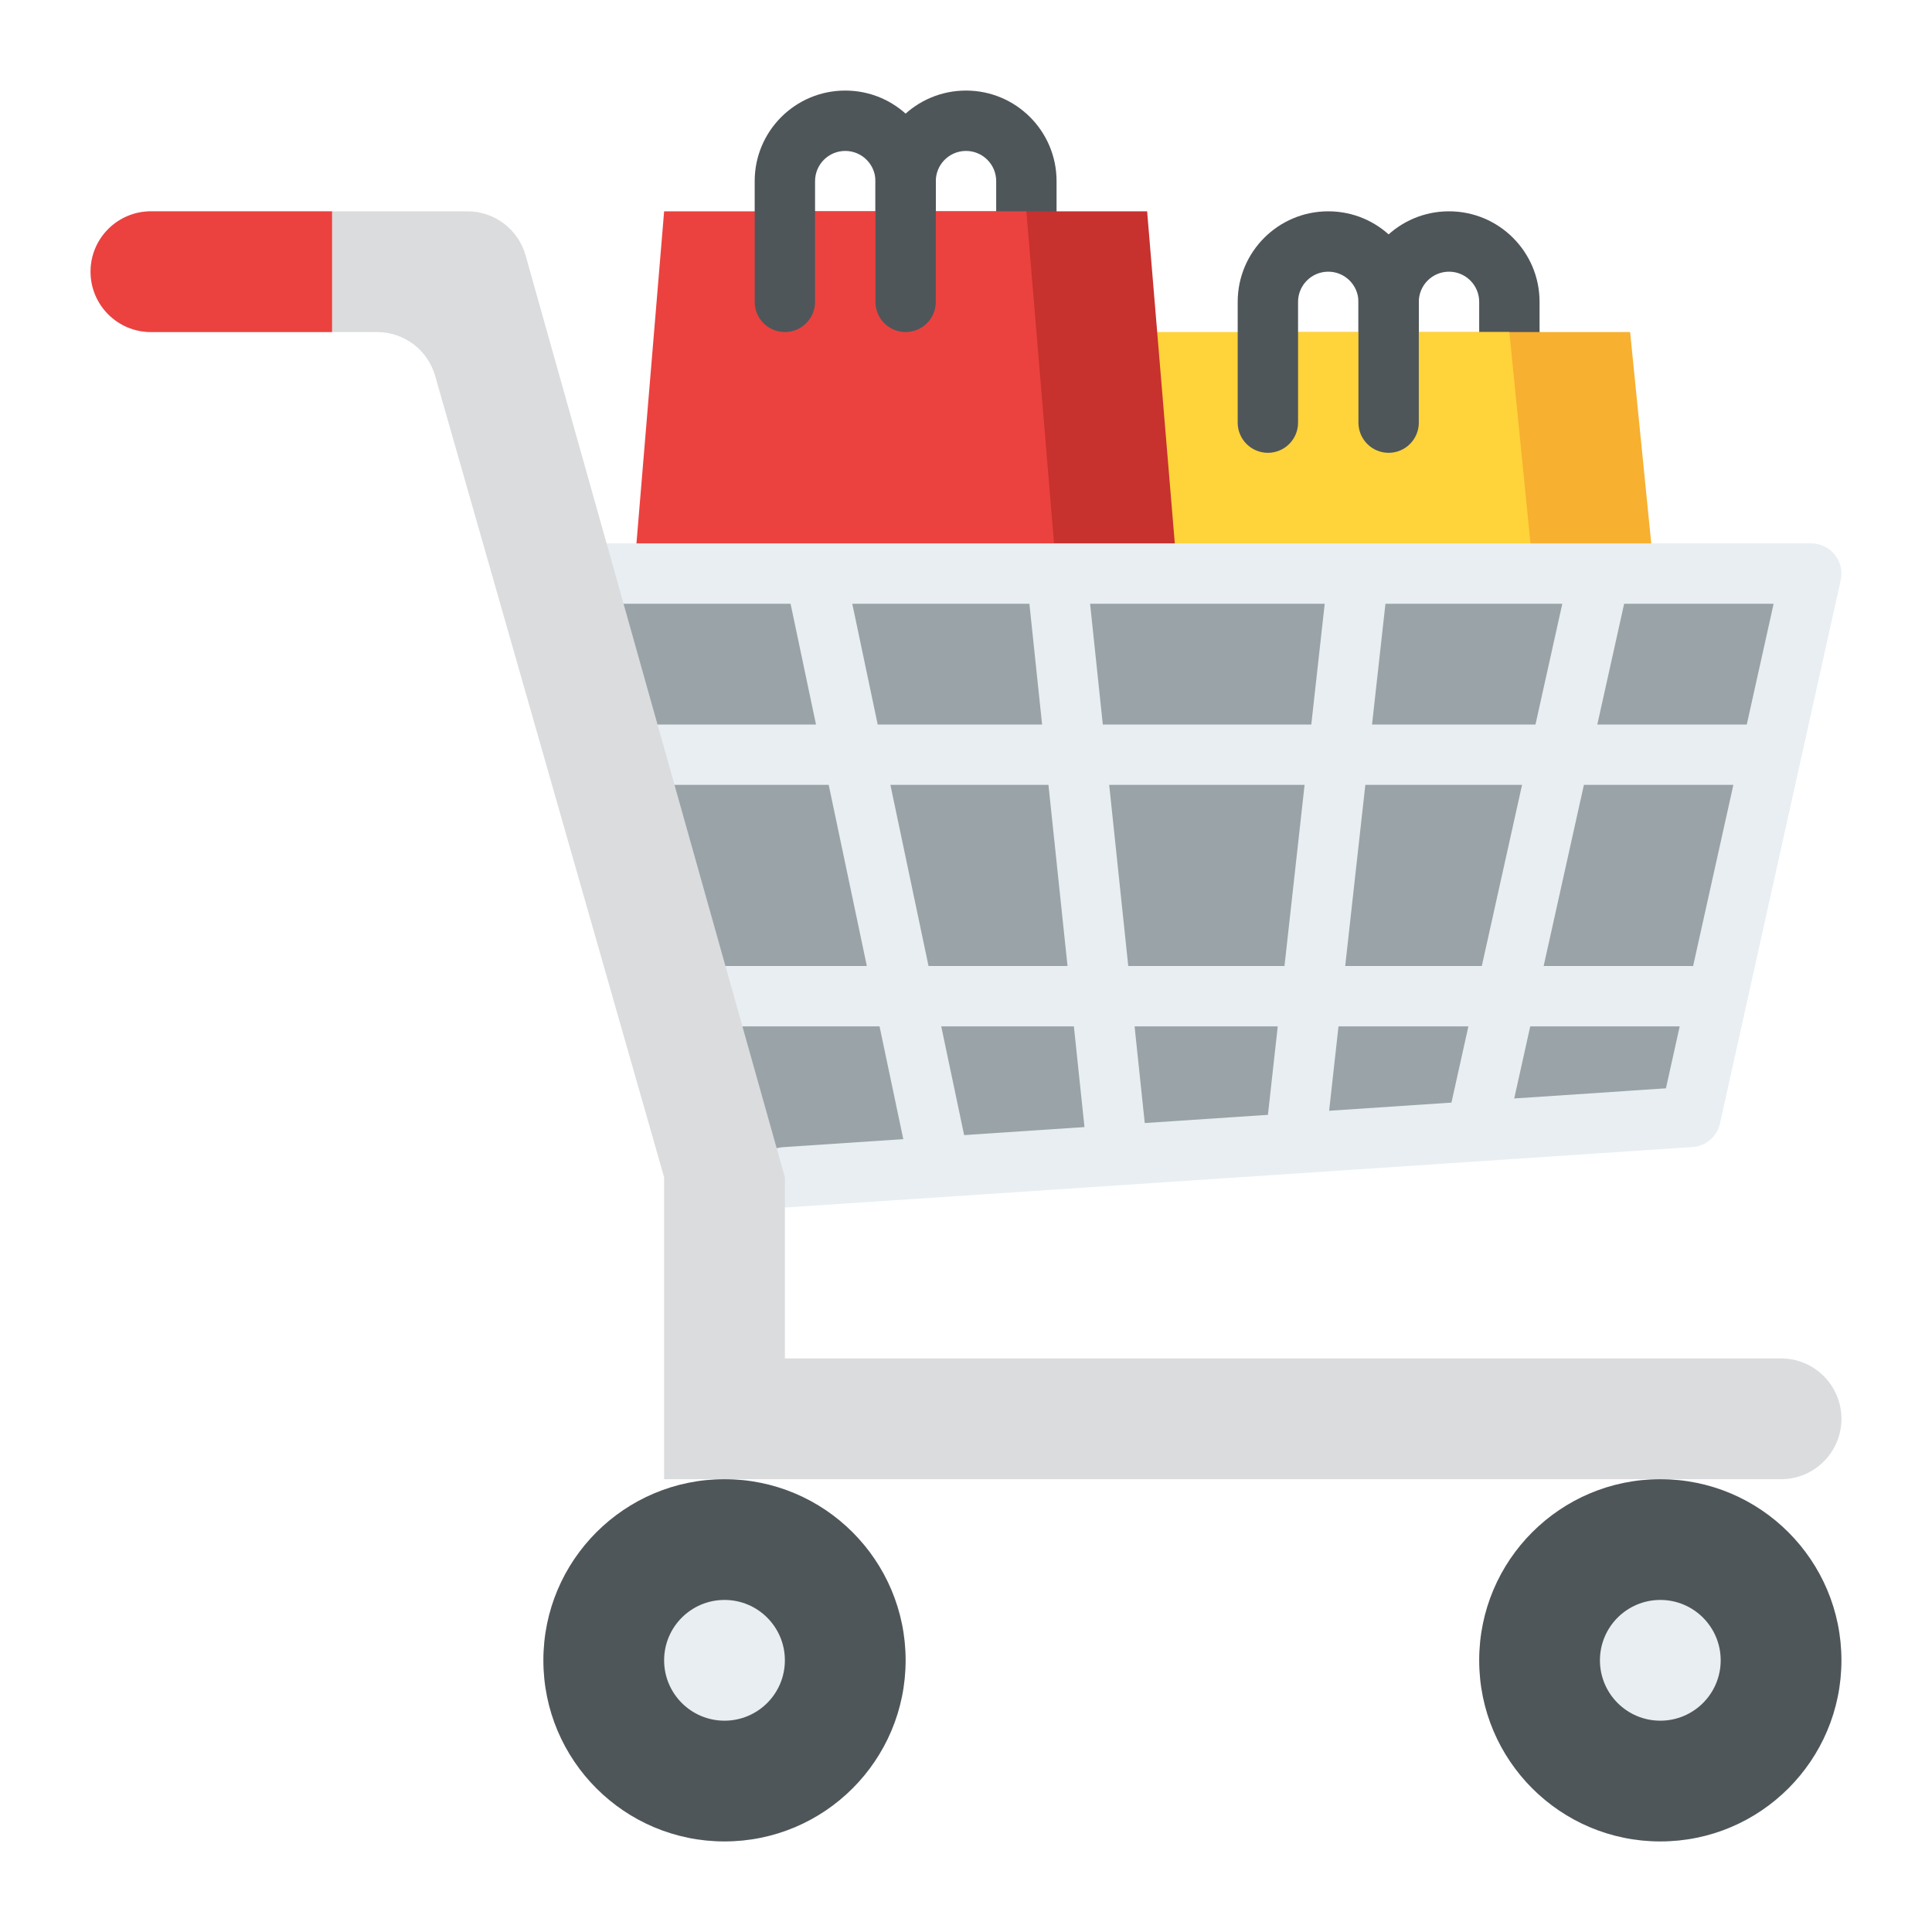
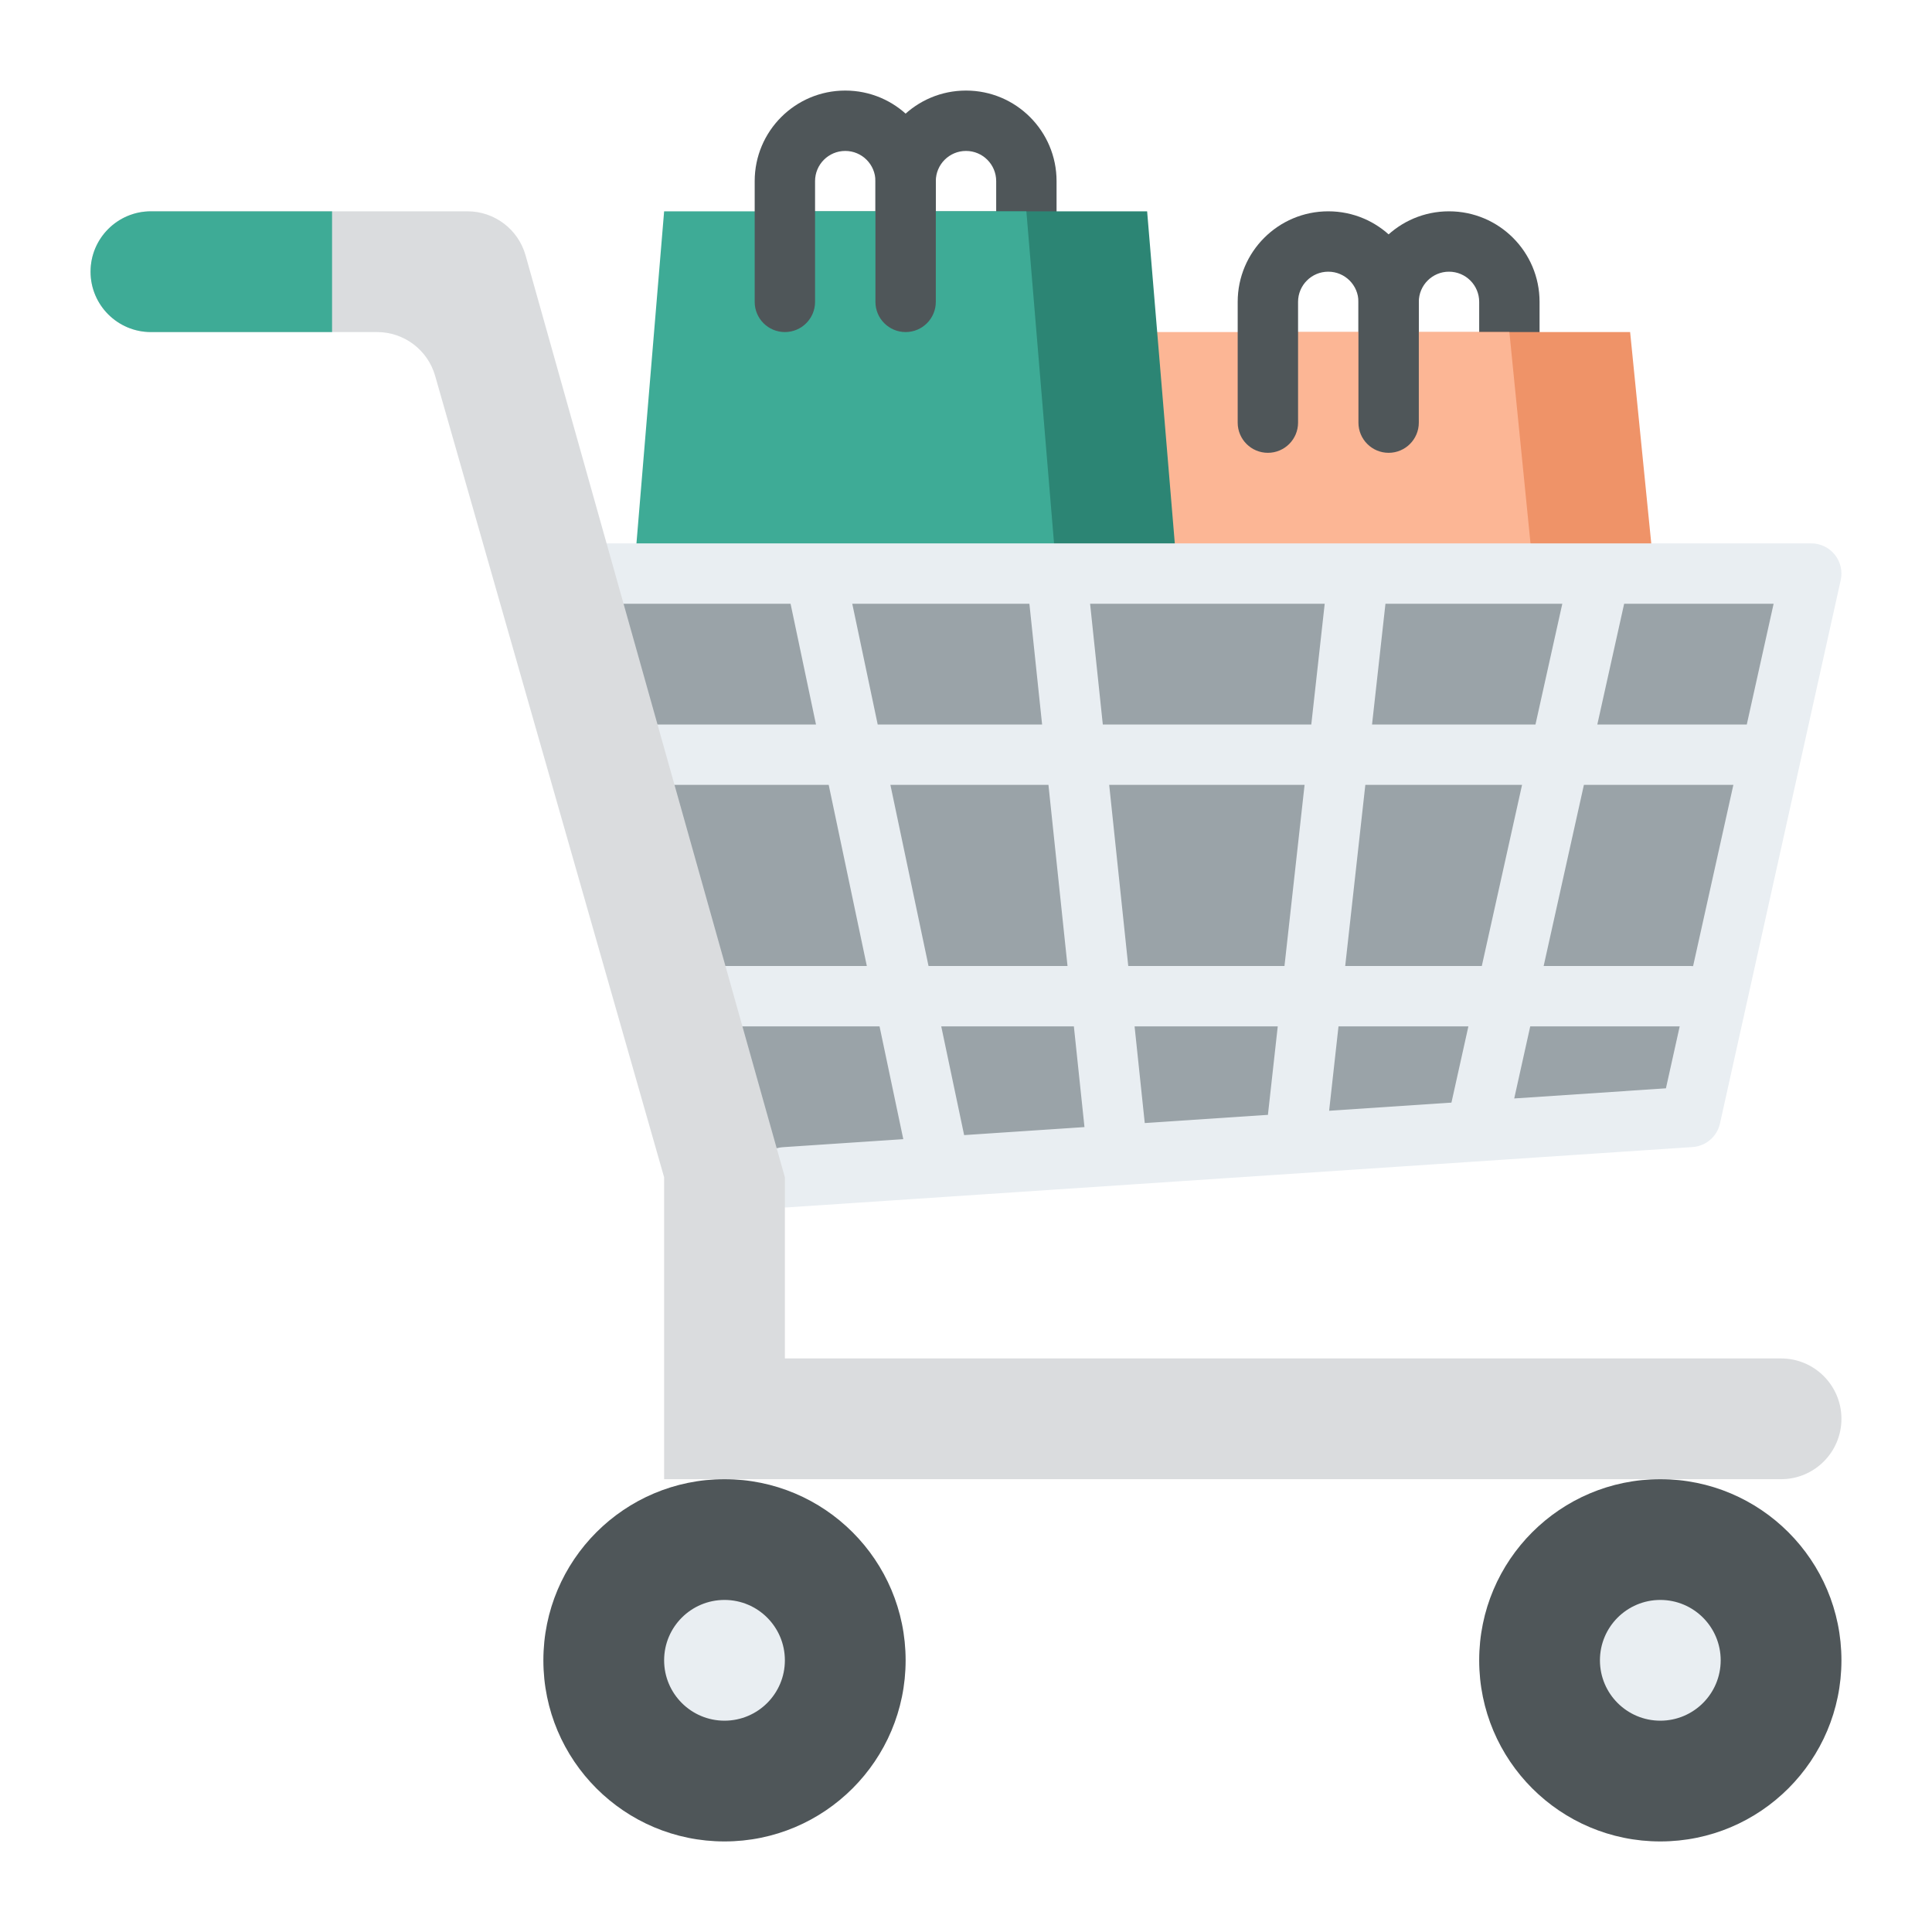
- <svg xmlns="http://www.w3.org/2000/svg" id="Flat" height="512" viewBox="0 0 512 512" width="512">
-   <path d="m272 72a8 8 0 0 1 -8-8v-16a8 8 0 0 0 -16 0v16a8 8 0 0 1 -16 0v-16a24 24 0 0 1 48 0v16a8 8 0 0 1 -8 8z" fill="#4f5659" />
-   <path d="m400 104a8 8 0 0 1 -8-8v-16a8 8 0 0 0 -16 0v16a8 8 0 0 1 -16 0v-16a24 24 0 0 1 48 0v16a8 8 0 0 1 -8 8z" fill="#4f5659" />
-   <path d="m440 168h-112l8-80h96z" fill="#f7b030" />
-   <path d="m408 168h-112l8-80h96z" fill="#ffd33a" />
-   <path d="m368 120a8 8 0 0 1 -8-8v-32a8 8 0 0 0 -16 0v32a8 8 0 0 1 -16 0v-32a24 24 0 0 1 48 0v32a8 8 0 0 1 -8 8z" fill="#4f5659" />
-   <path d="m312 152h-112l8-96h96z" fill="#c7312e" />
-   <path d="m144 152 48 160 256-16 32-144z" fill="#9aa3a8" />
-   <path d="m280 152h-112l8-96h96z" fill="#eb423f" />
-   <path d="m240 88a8 8 0 0 1 -8-8v-32a8 8 0 0 0 -16 0v32a8 8 0 0 1 -16 0v-32a24 24 0 0 1 48 0v32a8 8 0 0 1 -8 8z" fill="#4f5659" />
-   <circle cx="192" cy="440" fill="#4f5659" r="48" />
-   <circle cx="192" cy="440" fill="#e9eef2" r="16" />
-   <circle cx="440" cy="440" fill="#4f5659" r="48" />
-   <circle cx="440" cy="440" fill="#e9eef2" r="16" />
-   <path d="m486.24 146.994a8 8 0 0 0 -6.24-2.994h-320a8 8 0 0 0 0 16h49.509l6.737 32h-48.246a8 8 0 0 0 0 16h51.614l10.106 48h-37.72a8 8 0 0 0 0 16h41.088l6.293 29.89-31.913 2.128a8 8 0 0 0 .524 15.982c.179 0 .36-.006.54-.018l240-16a8 8 0 0 0 7.278-6.247l32-144a8 8 0 0 0 -1.57-6.741zm-23.324 45.006h-39.61l7.111-32h39.61zm-14.23 64.035c-.227-.02-.454-.035-.686-.035h-38.916l10.667-48h39.61zm-96.455 38.332 2.485-22.367h34.422l-4.49 20.206zm-48.858 3.257-2.697-25.624h37.941l-2.568 23.116c-.013.111-.012.22-.02.331zm110.654-137.624-7.111 32h-43.311l3.555-32zm-66.521 32h-55.251l-3.369-32h62.176zm-1.778 16-5.328 48h-41.4l-5.053-48zm10.766 48 5.333-48h41.533l-10.666 48zm-130.635-96h46.941l3.368 32h-43.568zm10.106 48h41.885l5.053 48h-36.833zm13.473 64h35.149l2.81 26.689-31.892 2.126zm151.847 19.1 4.244-19.1h39.609l-3.648 16.416z" fill="#e9eef2" />
-   <path d="m208 360v-48l-68.718-244.332a16 16 0 0 0 -15.403-11.668h-83.879a16 16 0 0 0 -16 16 16 16 0 0 0 16 16h59.931a16 16 0 0 1 15.385 11.6l60.684 212.4v80h296a16 16 0 0 0 16-16 16 16 0 0 0 -16-16z" fill="#dadcde" />
-   <path d="m88 56v32h-48a16 16 0 0 1 0-32z" fill="#eb423f" />
+ <svg xmlns="http://www.w3.org/2000/svg" version="1.1" width="512" height="512" x="0" y="0" viewBox="0 0 512 512" style="enable-background:new 0 0 512 512" xml:space="preserve" class="">
+   <g>
+     <path fill="#4f5659" d="M272 72a8 8 0 0 1-8-8V48a8 8 0 0 0-16 0v16a8 8 0 0 1-16 0V48a24 24 0 0 1 48 0v16a8 8 0 0 1-8 8zM400 104a8 8 0 0 1-8-8V80a8 8 0 0 0-16 0v16a8 8 0 0 1-16 0V80a24 24 0 0 1 48 0v16a8 8 0 0 1-8 8z" opacity="1" data-original="#4f5659" class="" />
+     <path fill="#ef9368" d="M440 168H328l8-80h96z" opacity="1" data-original="#f7b030" class="" />
+     <path fill="#fcb695" d="M408 168H296l8-80h96z" opacity="1" data-original="#ffd33a" class="" />
+     <path fill="#4f5659" d="M368 120a8 8 0 0 1-8-8V80a8 8 0 0 0-16 0v32a8 8 0 0 1-16 0V80a24 24 0 0 1 48 0v32a8 8 0 0 1-8 8z" opacity="1" data-original="#4f5659" class="" />
+     <path fill="#2c8574" d="M312 152H200l8-96h96z" opacity="1" data-original="#c7312e" class="" />
+     <path fill="#9aa3a8" d="m144 152 48 160 256-16 32-144z" opacity="1" data-original="#9aa3a8" class="" />
+     <path fill="#3eab96" d="M280 152H168l8-96h96z" opacity="1" data-original="#eb423f" class="" />
+     <path fill="#4f5659" d="M240 88a8 8 0 0 1-8-8V48a8 8 0 0 0-16 0v32a8 8 0 0 1-16 0V48a24 24 0 0 1 48 0v32a8 8 0 0 1-8 8z" opacity="1" data-original="#4f5659" class="" />
+     <circle cx="192" cy="440" r="48" fill="#4f5659" opacity="1" data-original="#4f5659" class="" />
+     <circle cx="192" cy="440" r="16" fill="#e9eef2" opacity="1" data-original="#e9eef2" class="" />
+     <circle cx="440" cy="440" r="48" fill="#4f5659" opacity="1" data-original="#4f5659" class="" />
+     <circle cx="440" cy="440" r="16" fill="#e9eef2" opacity="1" data-original="#e9eef2" class="" />
+     <path fill="#e9eef2" d="M486.24 146.994A8 8 0 0 0 480 144H160a8 8 0 0 0 0 16h49.509l6.737 32H168a8 8 0 0 0 0 16h51.614l10.106 48H192a8 8 0 0 0 0 16h41.088l6.293 29.89-31.913 2.128a8 8 0 0 0 .524 15.982c.179 0 .36-.006.54-.018l240-16a8 8 0 0 0 7.278-6.247l32-144a8 8 0 0 0-1.57-6.741zM462.916 192h-39.61l7.111-32h39.61zm-14.23 64.035A7.778 7.778 0 0 0 448 256h-38.916l10.667-48h39.61zm-96.455 38.332L354.716 272h34.422l-4.49 20.206zm-48.858 3.257L300.676 272h37.941l-2.568 23.116c-.013.111-.012.22-.02.331zM414.027 160l-7.111 32h-43.311l3.555-32zm-66.521 32h-55.251l-3.369-32h62.176zm-1.778 16-5.328 48H299l-5.053-48zm10.766 48 5.333-48h41.533l-10.666 48zm-130.635-96H272.8l3.368 32H232.6zm10.106 48h41.885l5.053 48H246.07zm13.473 64h35.149l2.81 26.689-31.892 2.126zm151.847 19.1 4.244-19.1h39.609l-3.648 16.416z" opacity="1" data-original="#e9eef2" class="" />
+     <path fill="#dadcde" d="M208 360v-48L139.282 67.668A16 16 0 0 0 123.879 56H40a16 16 0 0 0-16 16 16 16 0 0 0 16 16h59.931a16 16 0 0 1 15.385 11.6L176 312v80h296a16 16 0 0 0 16-16 16 16 0 0 0-16-16z" opacity="1" data-original="#dadcde" class="" />
+     <path fill="#3eab96" d="M88 56v32H40a16 16 0 0 1 0-32z" opacity="1" data-original="#eb423f" class="" />
+   </g>
</svg>
